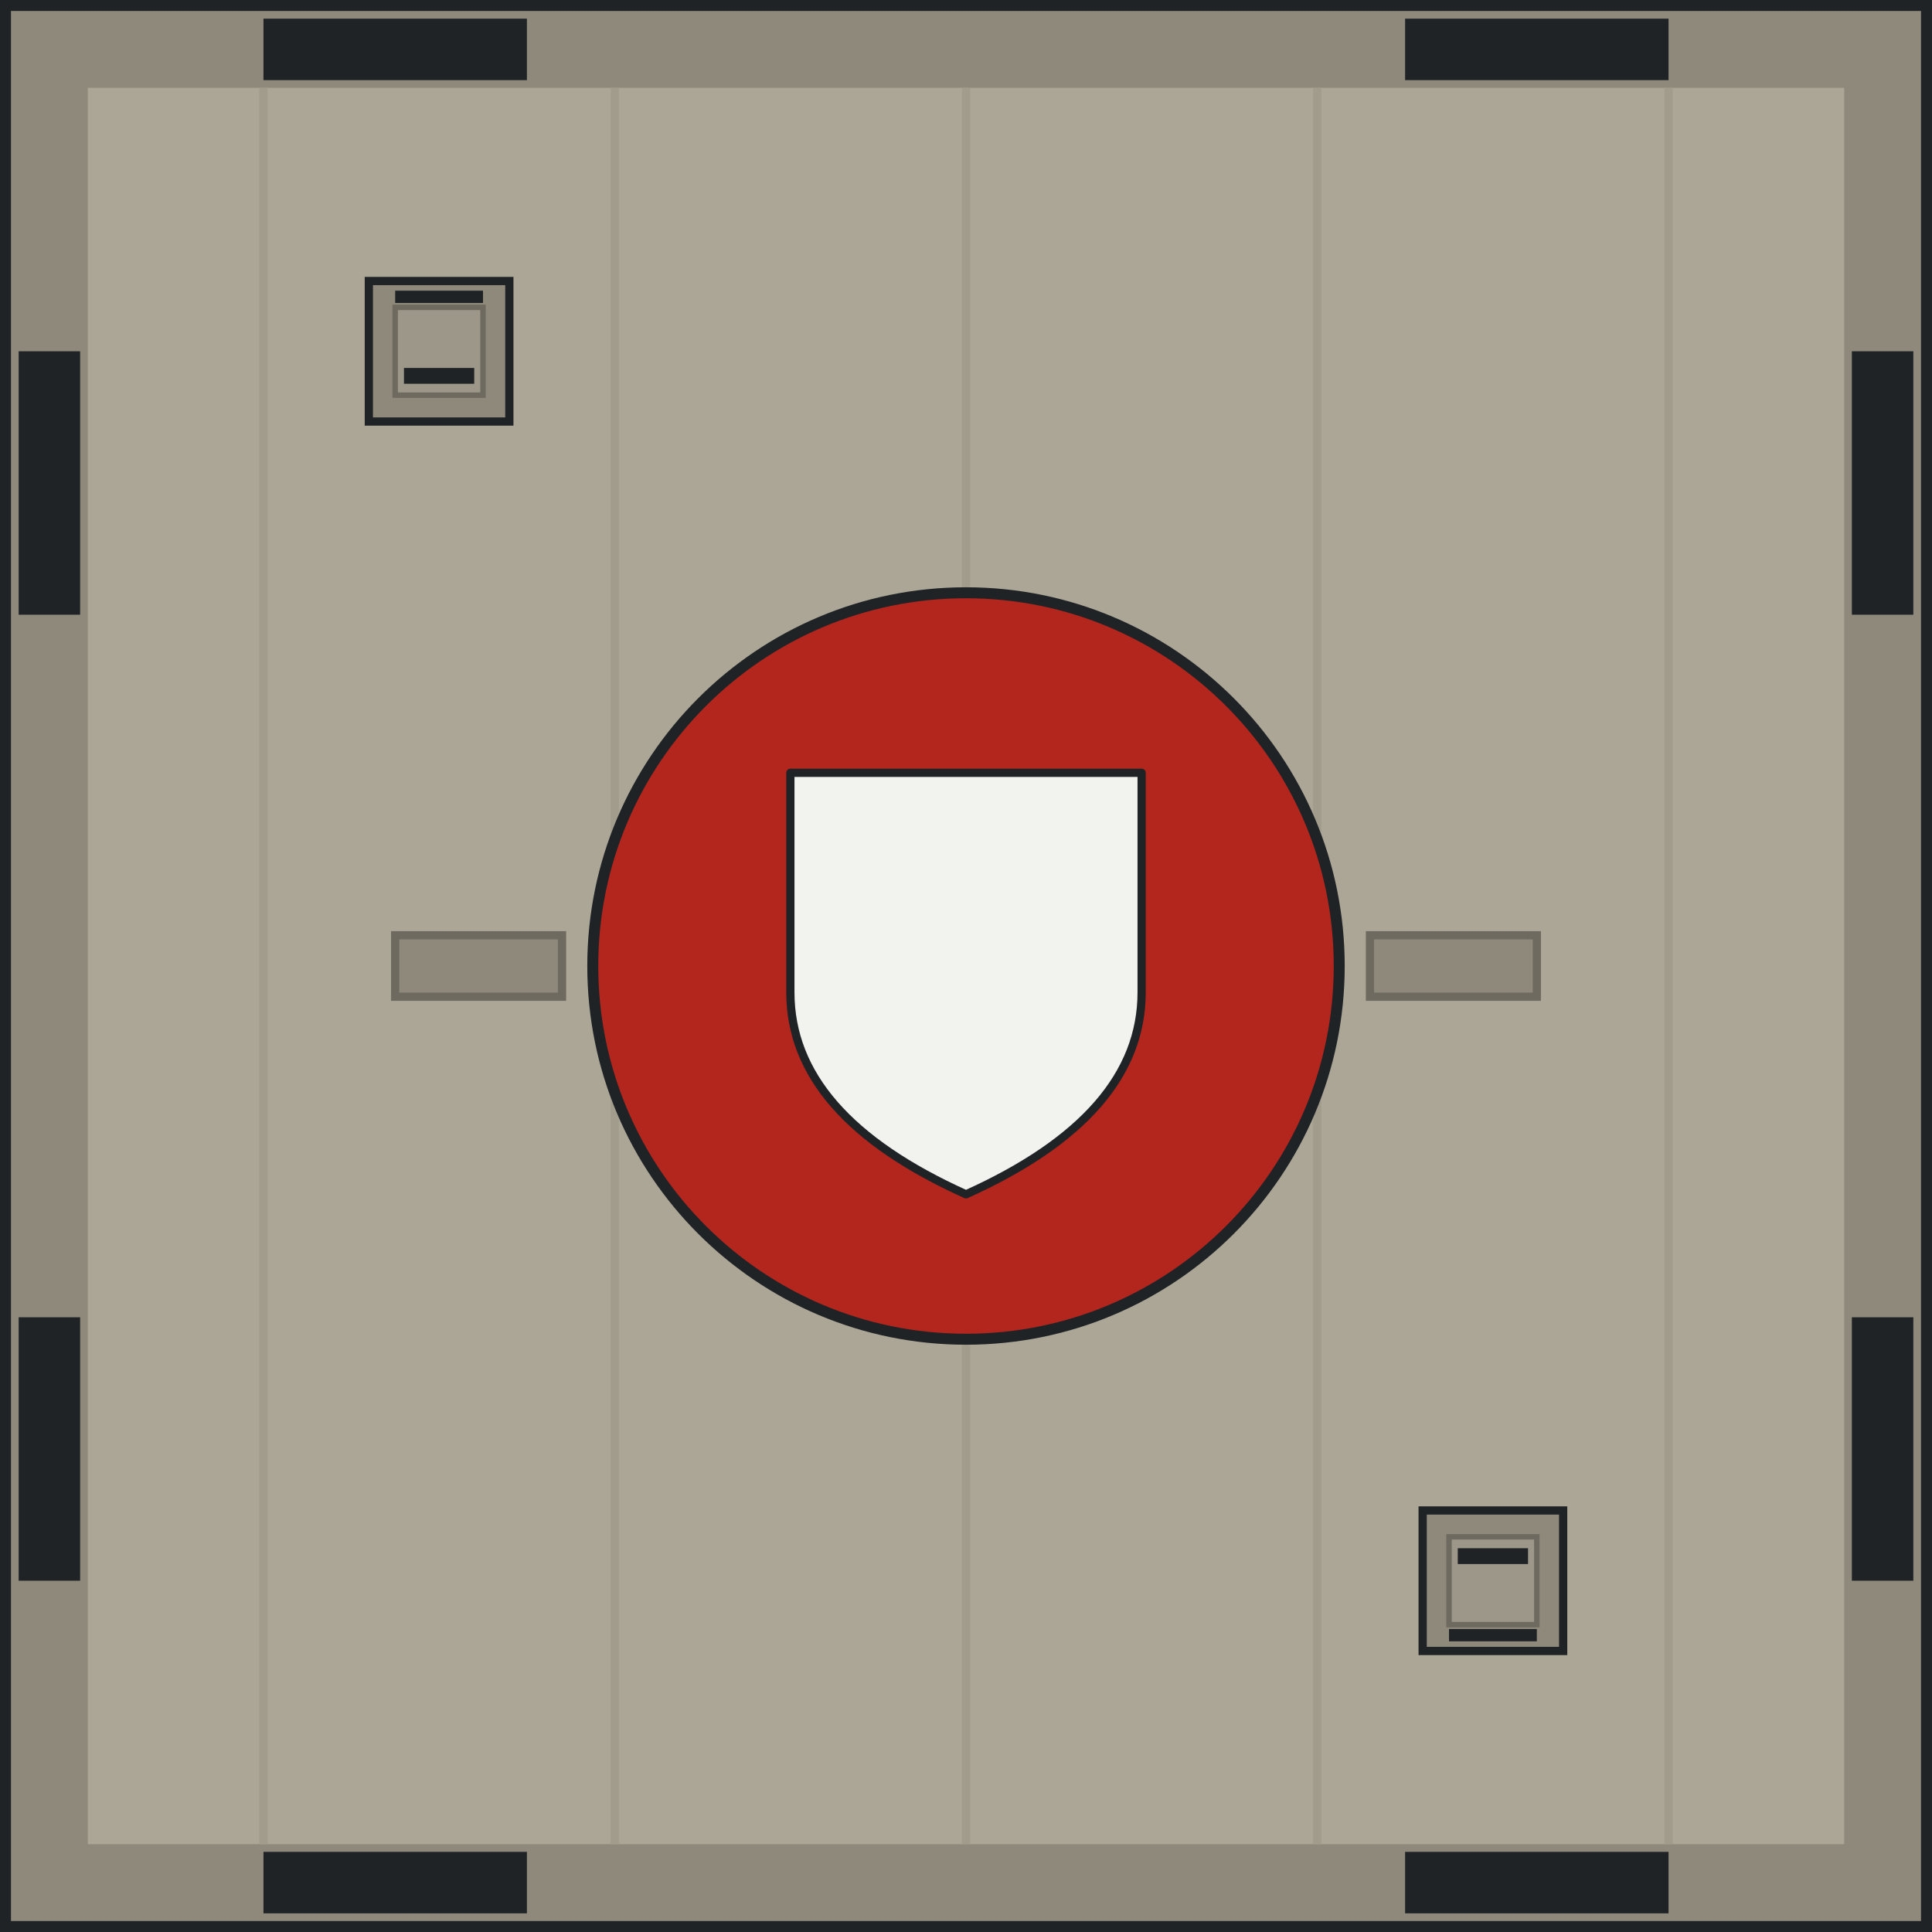
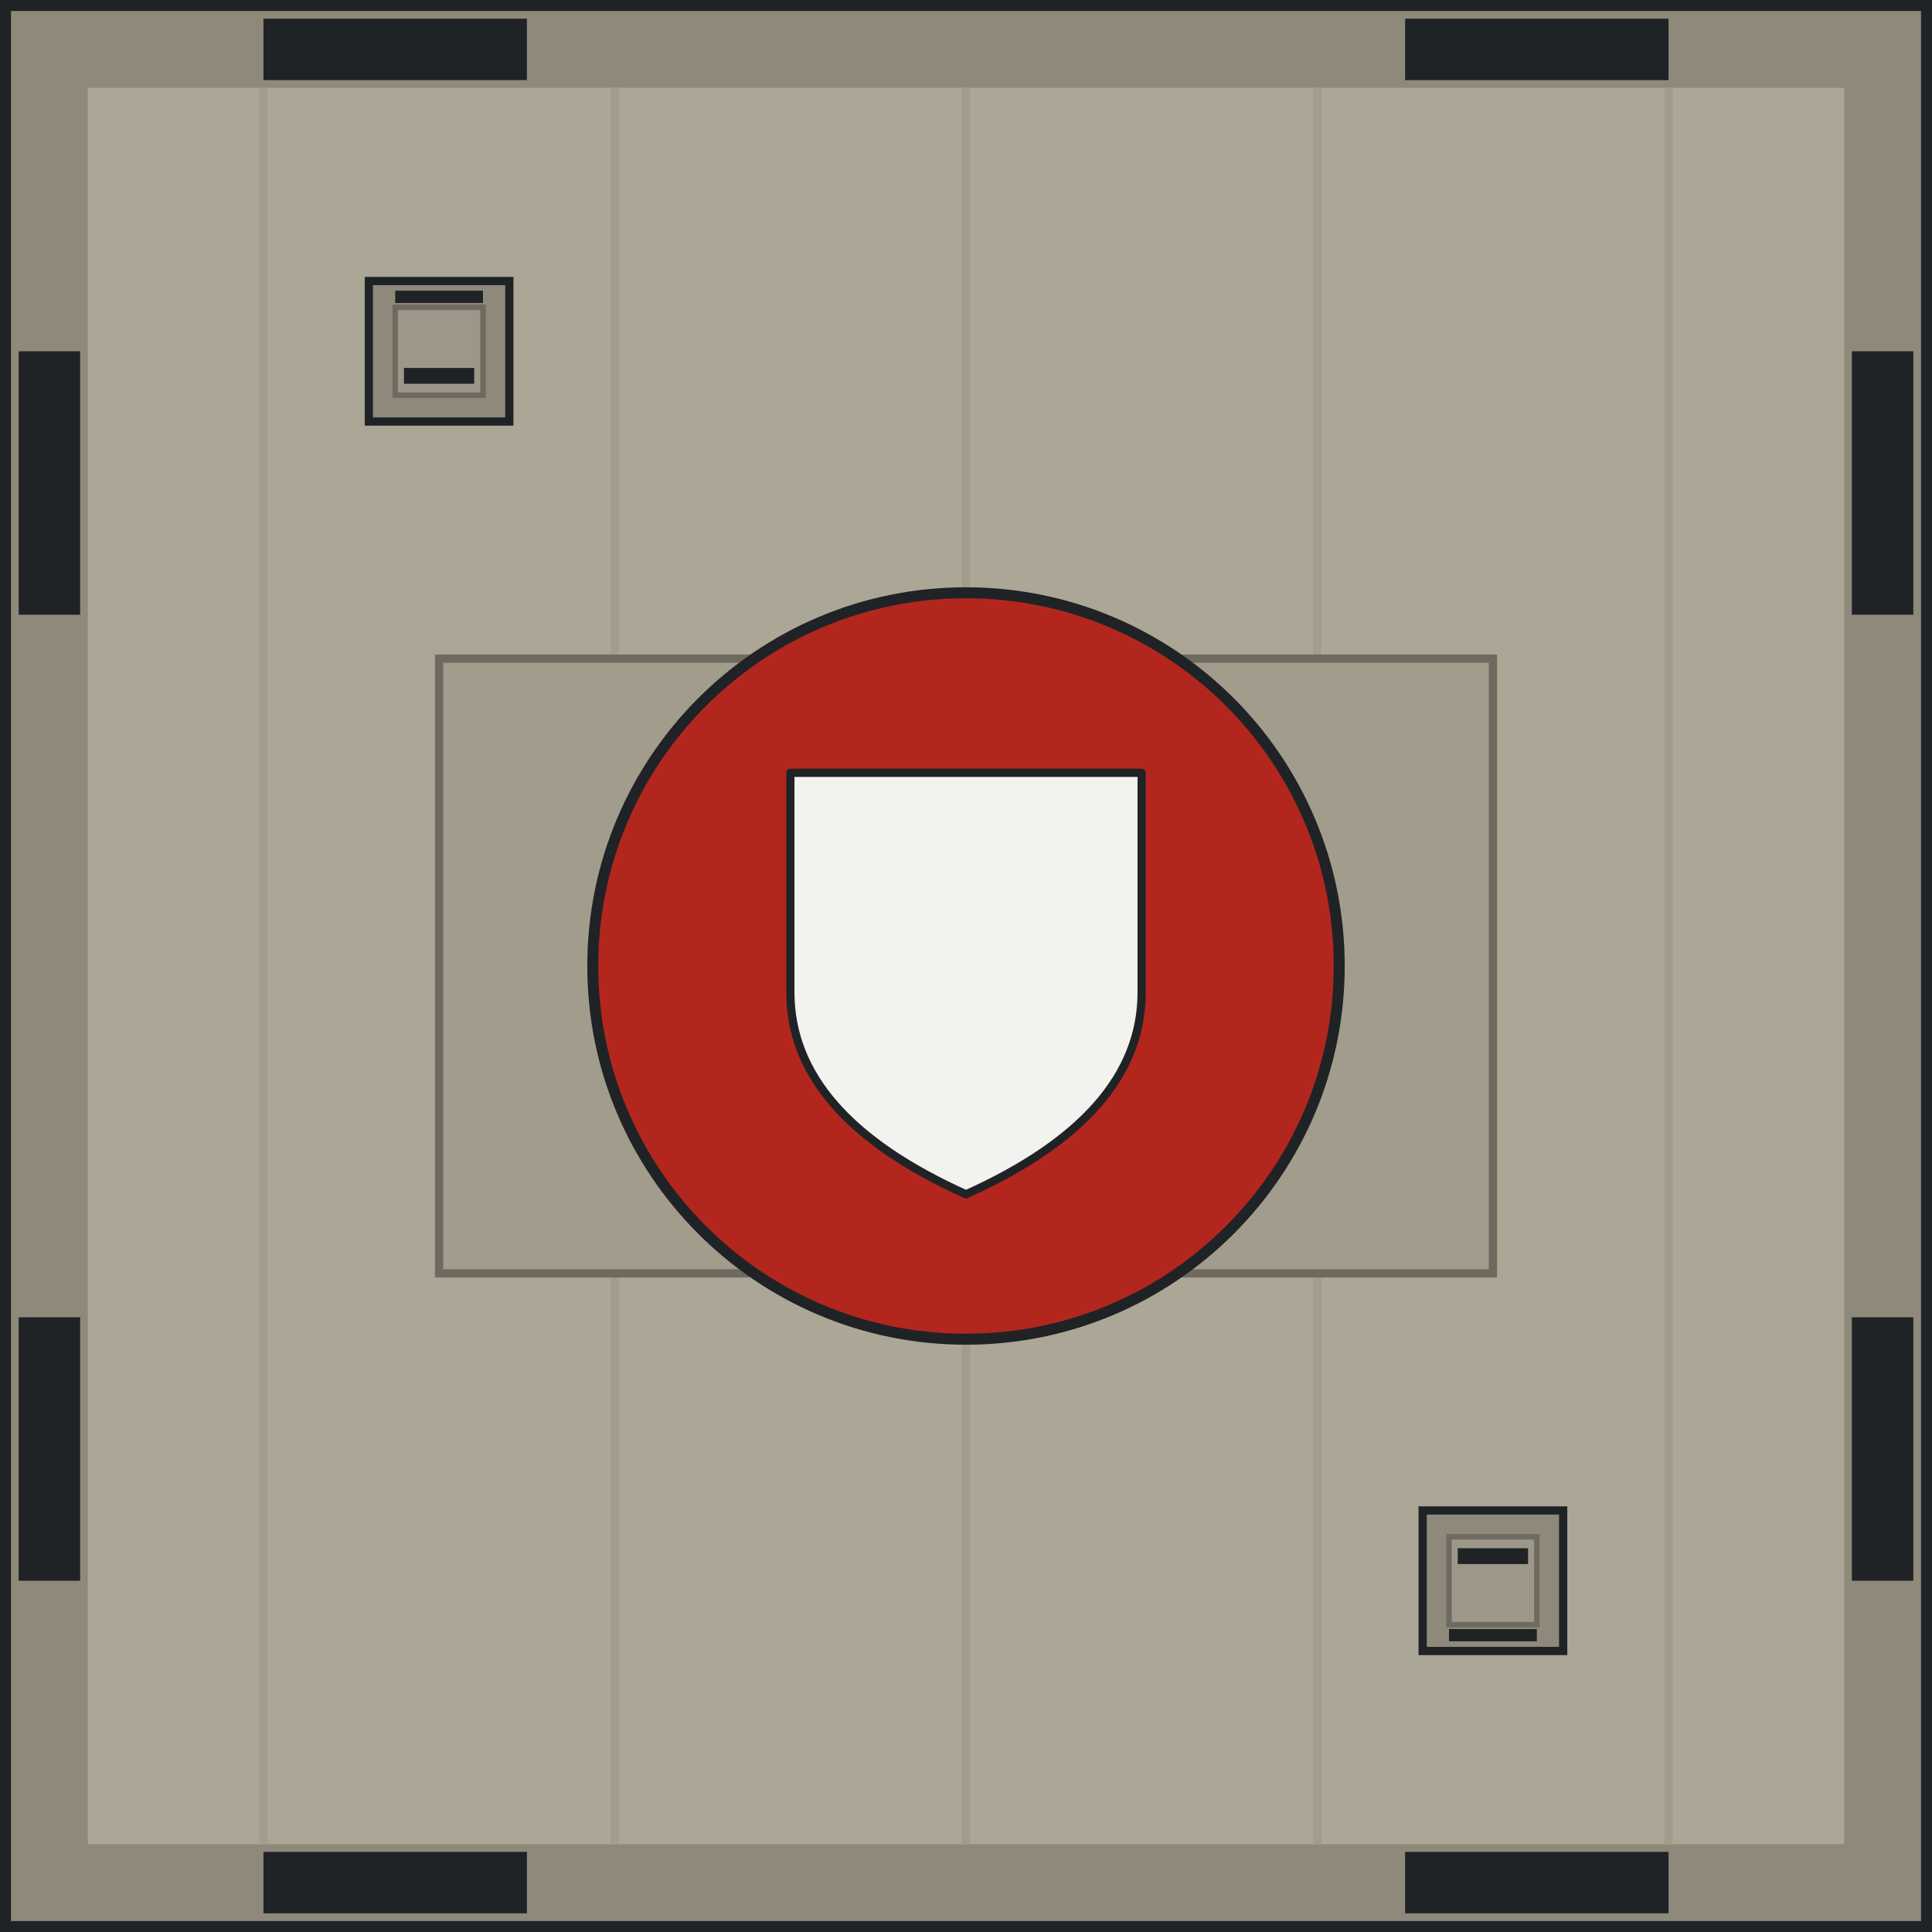
<svg xmlns="http://www.w3.org/2000/svg" width="704" height="704" viewBox="0 0 704 704">
  <rect x="0" y="0" width="704" height="704" fill="#1f2326" />
  <rect x="4" y="4" width="696" height="696" fill="#8f897b" />
  <rect x="32" y="32" width="640" height="640" fill="#aca696" />
  <path d="M96 32V672M224 32V672M352 32V672M480 32V672M608 32V672" stroke="#a29c8d" stroke-width="3" fill="none" />
  <rect x="96" y="6.8" width="96" height="22.4" fill="#1f2326" />
  <rect x="512" y="6.8" width="96" height="22.4" fill="#1f2326" />
  <rect x="96" y="674.8" width="96" height="22.4" fill="#1f2326" />
  <rect x="512" y="674.8" width="96" height="22.4" fill="#1f2326" />
  <rect x="6.8" y="128" width="22.4" height="96" fill="#1f2326" />
  <rect x="6.8" y="480" width="22.4" height="96" fill="#1f2326" />
  <rect x="674.8" y="128" width="22.4" height="96" fill="#1f2326" />
  <rect x="674.8" y="480" width="22.4" height="96" fill="#1f2326" />
-   <rect x="144" y="340.8" width="60.8" height="22.4" fill="#8f897b" stroke="#6f6a5f" stroke-width="3" />
-   <rect x="499.2" y="340.8" width="60.8" height="22.4" fill="#8f897b" stroke="#6f6a5f" stroke-width="3" />
+   <rect x="160" y="240" width="384" height="224" fill="#a29c8d" stroke="#6f6a5f" stroke-width="3" />
  <rect x="134.4" y="102.4" width="51.2" height="51.2" fill="#8f897b" stroke="#1f2326" stroke-width="3" />
  <rect x="144" y="112" width="32" height="32" fill="#9d9789" stroke="#6f6a5f" stroke-width="2" />
  <rect x="147.2" y="134.08" width="25.6" height="5.76" fill="#1f2326" />
  <rect x="144" y="105.92" width="32" height="4.48" fill="#1f2326" />
  <rect x="518.4" y="550.4" width="51.2" height="51.2" fill="#8f897b" stroke="#1f2326" stroke-width="3" />
  <rect x="528" y="560" width="32" height="32" fill="#9d9789" stroke="#6f6a5f" stroke-width="2" />
  <rect x="531.2" y="564.16" width="25.6" height="5.76" fill="#1f2326" />
  <rect x="528" y="593.6" width="32" height="4.48" fill="#1f2326" />
  <circle cx="352" cy="352" r="136" fill="#b3261e" stroke="#1f2326" stroke-width="4" />
  <path d="M288 281.6H416V361.6Q416 406.4 352 435.2Q288 406.4 288 361.6Z" fill="#f2f2ee" stroke="#1f2326" stroke-width="3" stroke-linejoin="round" />
</svg>
